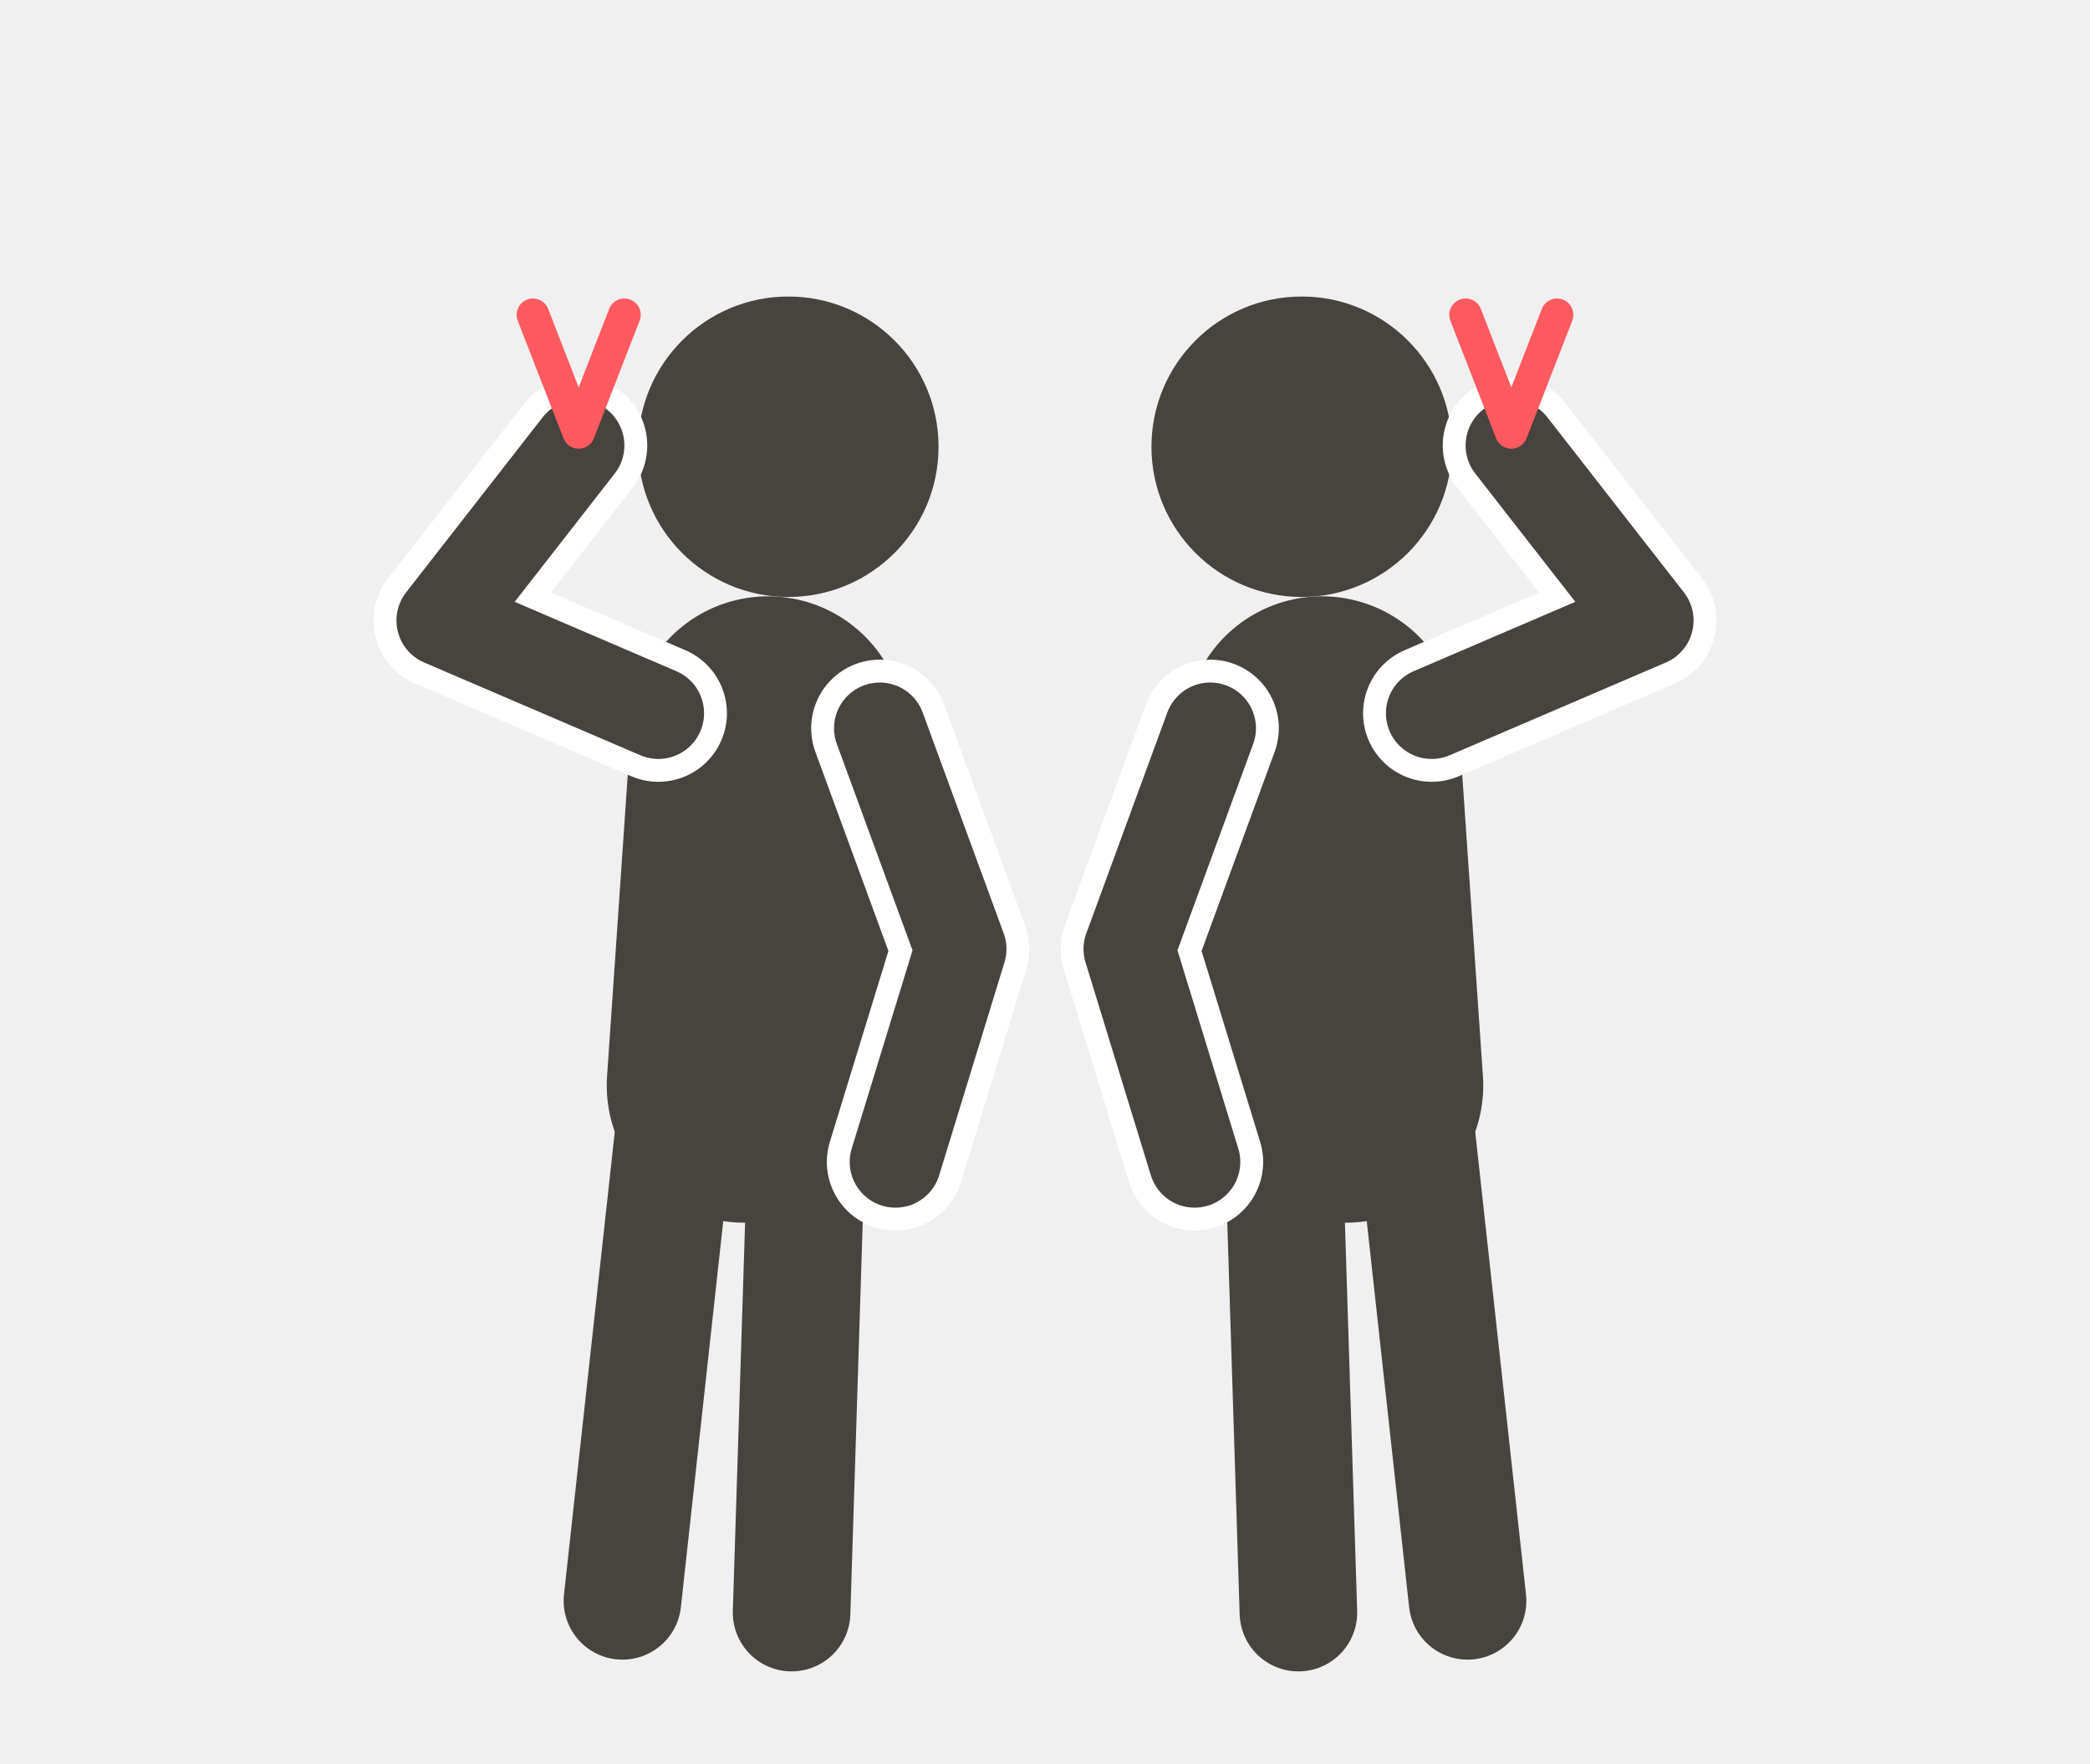
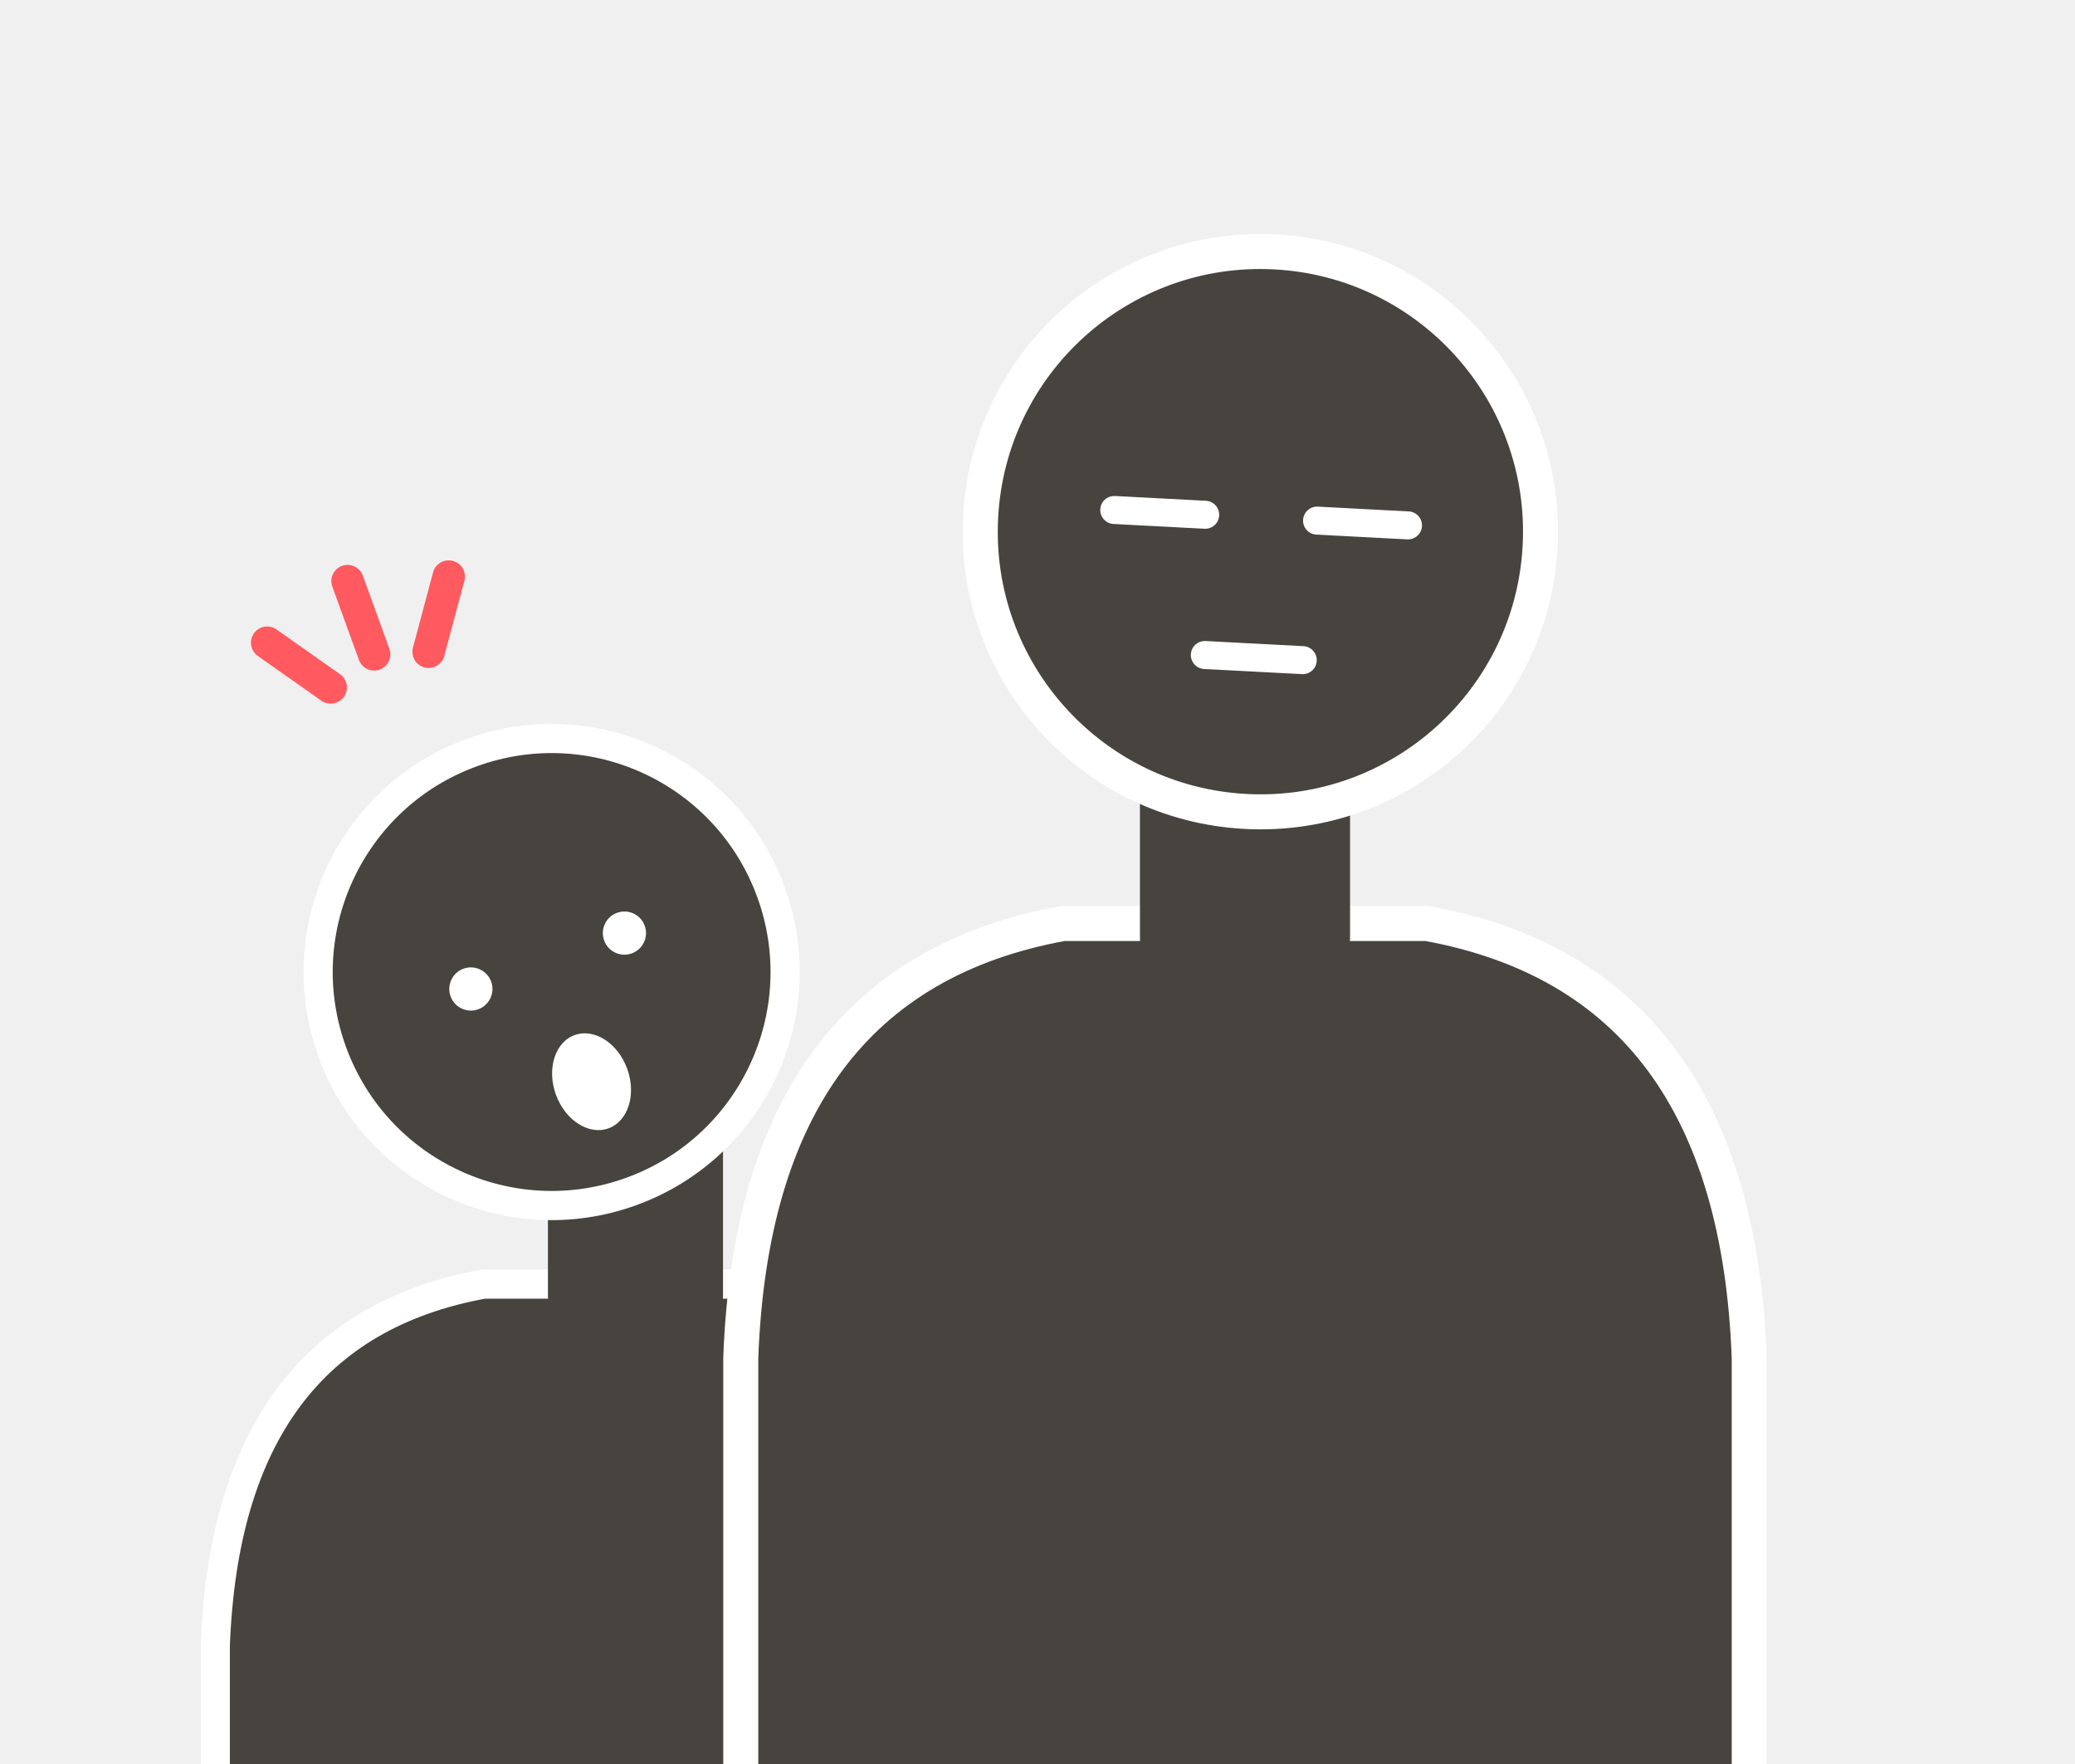
- <svg xmlns="http://www.w3.org/2000/svg" viewBox="0 0 320 270" role="img" aria-label="얼굴 옆 브이">
+ <svg xmlns="http://www.w3.org/2000/svg" viewBox="0 0 320 272" role="img" aria-label="어깨 뒤 빼꼼">
  <g fill="none" stroke="#47433e" stroke-linecap="round" stroke-linejoin="round">
-     <path d="M103.6 169.5 L95.3 245.1" stroke-width="18" />
-     <path d="M123.6 170.9 L121.2 246.9" stroke-width="18" />
-     <path d="M117.6 112.3 L113.9 166.2" stroke-width="42" />
-     <circle cx="120.7" cy="68.4" r="23" fill="#47433e" stroke="none" />
-     <path d="M196.4 170.9 L198.8 246.9" stroke-width="18" />
-     <path d="M216.4 169.5 L224.7 245.1" stroke-width="18" />
-     <path d="M202.4 112.3 L206.1 166.2" stroke-width="42" />
-     <circle cx="199.3" cy="68.4" r="23" fill="#47433e" stroke="none" />
-     <path d="M100.8 109.2 L67.7 95 L88.6 68.2" stroke="#ffffff" stroke-width="21" />
-     <path d="M100.8 109.2 L67.7 95 L88.6 68.2" stroke-width="14" />
-     <path d="M134.7 111.5 L147.1 145.3 L137.1 177.9" stroke="#ffffff" stroke-width="21" />
-     <path d="M134.7 111.5 L147.1 145.3 L137.1 177.9" stroke-width="14" />
-     <path d="M185.3 111.5 L172.9 145.3 L182.9 177.9" stroke="#ffffff" stroke-width="21" />
-     <path d="M185.3 111.5 L172.9 145.3 L182.9 177.9" stroke-width="14" />
-     <path d="M219.2 109.2 L252.3 95 L231.4 68.2" stroke="#ffffff" stroke-width="21" />
-     <path d="M219.2 109.2 L252.3 95 L231.4 68.2" stroke-width="14" />
-     <path d="M81.6 48.2 L88.6 66.2 L95.6 48.2" stroke="#ff5a5f" stroke-width="5" fill="none" />
-     <path d="M224.4 48.2 L231.4 66.2 L238.4 48.2" stroke="#ff5a5f" stroke-width="5" fill="none" />
+     <path transform="translate(98 34) rotate(0 0 272) translate(0 272) scale(0.9) translate(0 -272)" d="M-72 420 L-72 214 Q-70 160 -26 152 L26 152 Q70 160 72 214 L72 420 Z" fill="#47433e" stroke="#ffffff" stroke-width="5" />
+     <rect transform="translate(98 34) rotate(0 0 272) translate(0 272) scale(0.9) translate(0 -272)" x="-15" y="118" width="30" height="44" rx="8" fill="#47433e" stroke="none" />
+     <g transform="translate(98 34) rotate(0 0 272) translate(0 272) scale(0.9) translate(0 -272) rotate(-20 0 138) translate(0 96)">
+       <circle r="40" fill="#47433e" stroke="#ffffff" stroke-width="5" />
+       <circle cx="-14" cy="-2" r="4.2" fill="#ffffff" />
+       <circle cx="14" cy="-2" r="4.2" fill="#ffffff" />
+       <ellipse cx="0" cy="20" rx="7" ry="9" fill="#ffffff" />
+     </g>
+     <path transform="translate(192 0) rotate(0 0 272) translate(0 272) scale(1.08) translate(0 -272)" d="M-72 420 L-72 214 Q-70 160 -26 152 L26 152 Q70 160 72 214 L72 420 Z" fill="#47433e" stroke="#ffffff" stroke-width="5" />
+     <rect transform="translate(192 0) rotate(0 0 272) translate(0 272) scale(1.08) translate(0 -272)" x="-15" y="118" width="30" height="44" rx="8" fill="#47433e" stroke="none" />
+     <g transform="translate(192 0) rotate(0 0 272) translate(0 272) scale(1.08) translate(0 -272) rotate(3 0 138) translate(0 96)">
+       <circle r="40" fill="#47433e" stroke="#ffffff" stroke-width="5" />
+       <path d="M-21 -2 L-8 -2 M8 -2 L21 -2" stroke="#ffffff" stroke-width="4" fill="none" />
+       <path d="M-7 18 L7 18" stroke="#ffffff" stroke-width="4" fill="none" />
+     </g>
+     <path d="M51 106 L41.2 99.1" stroke="#ff5a5f" stroke-width="5" />
+     <path d="M57.7 100.9 L53.6 89.6" stroke="#ff5a5f" stroke-width="5" />
+     <path d="M66.1 100.5 L69.2 88.9" stroke="#ff5a5f" stroke-width="5" />
  </g>
</svg>
